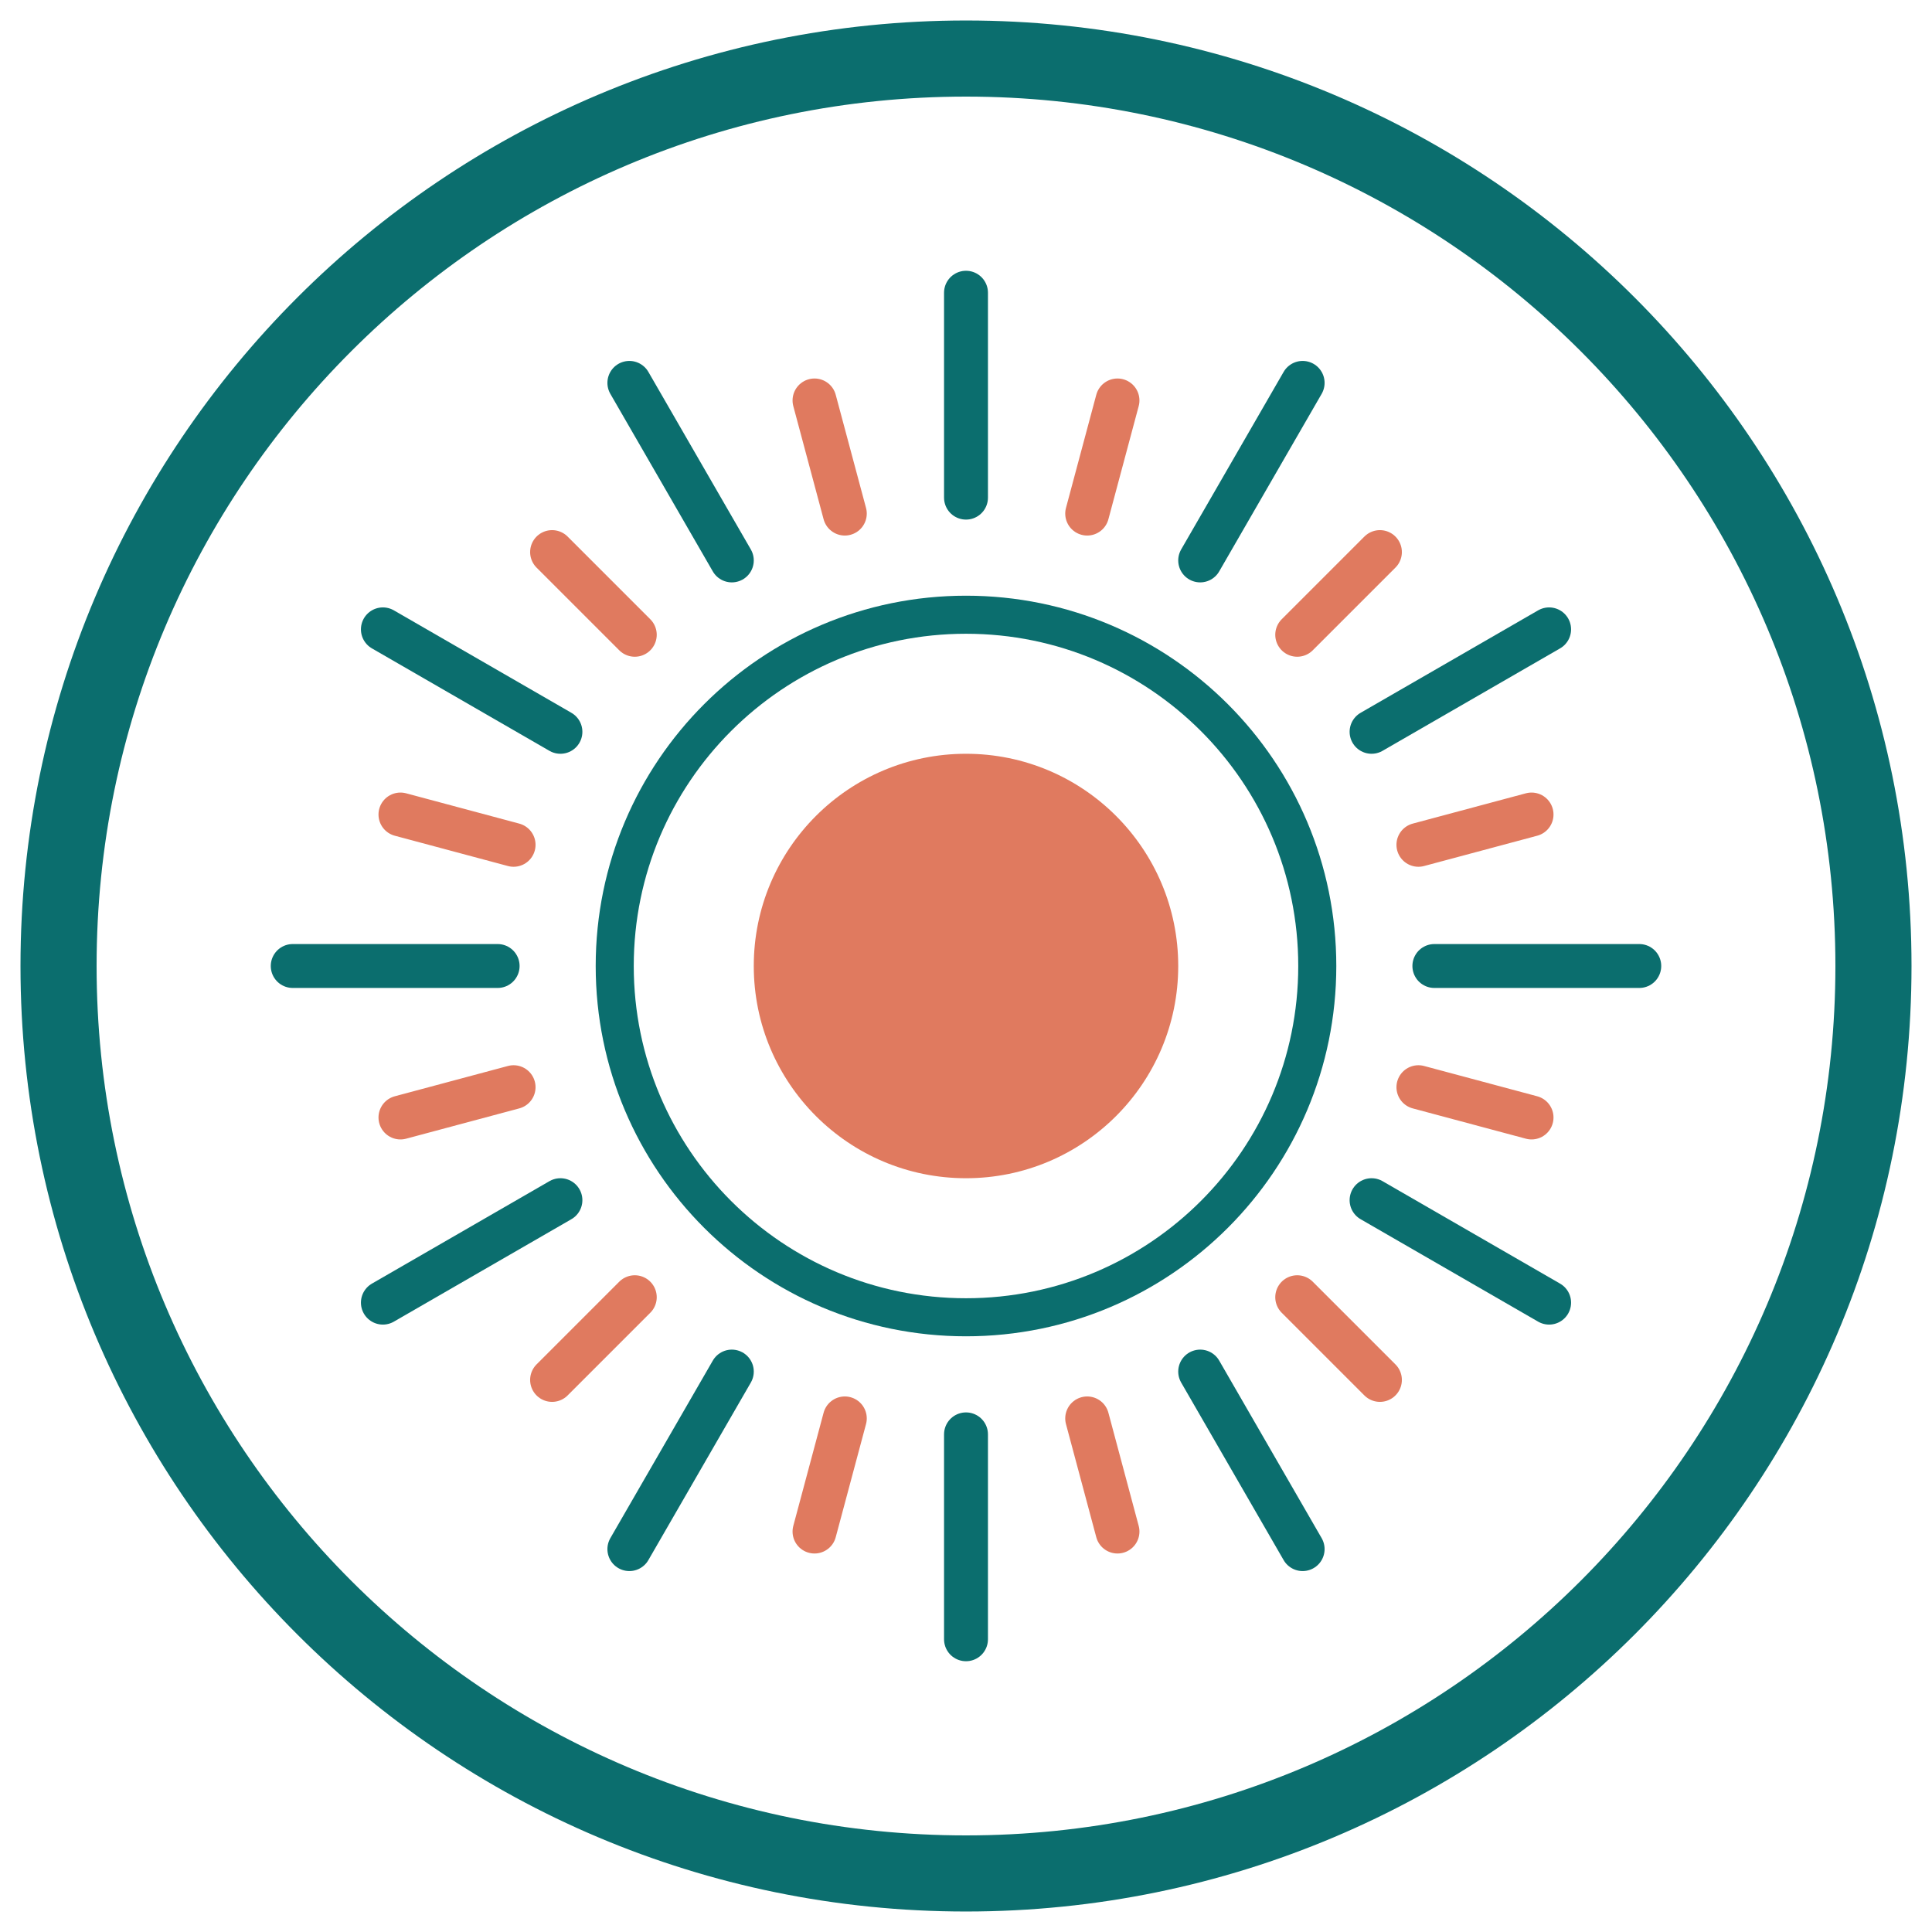
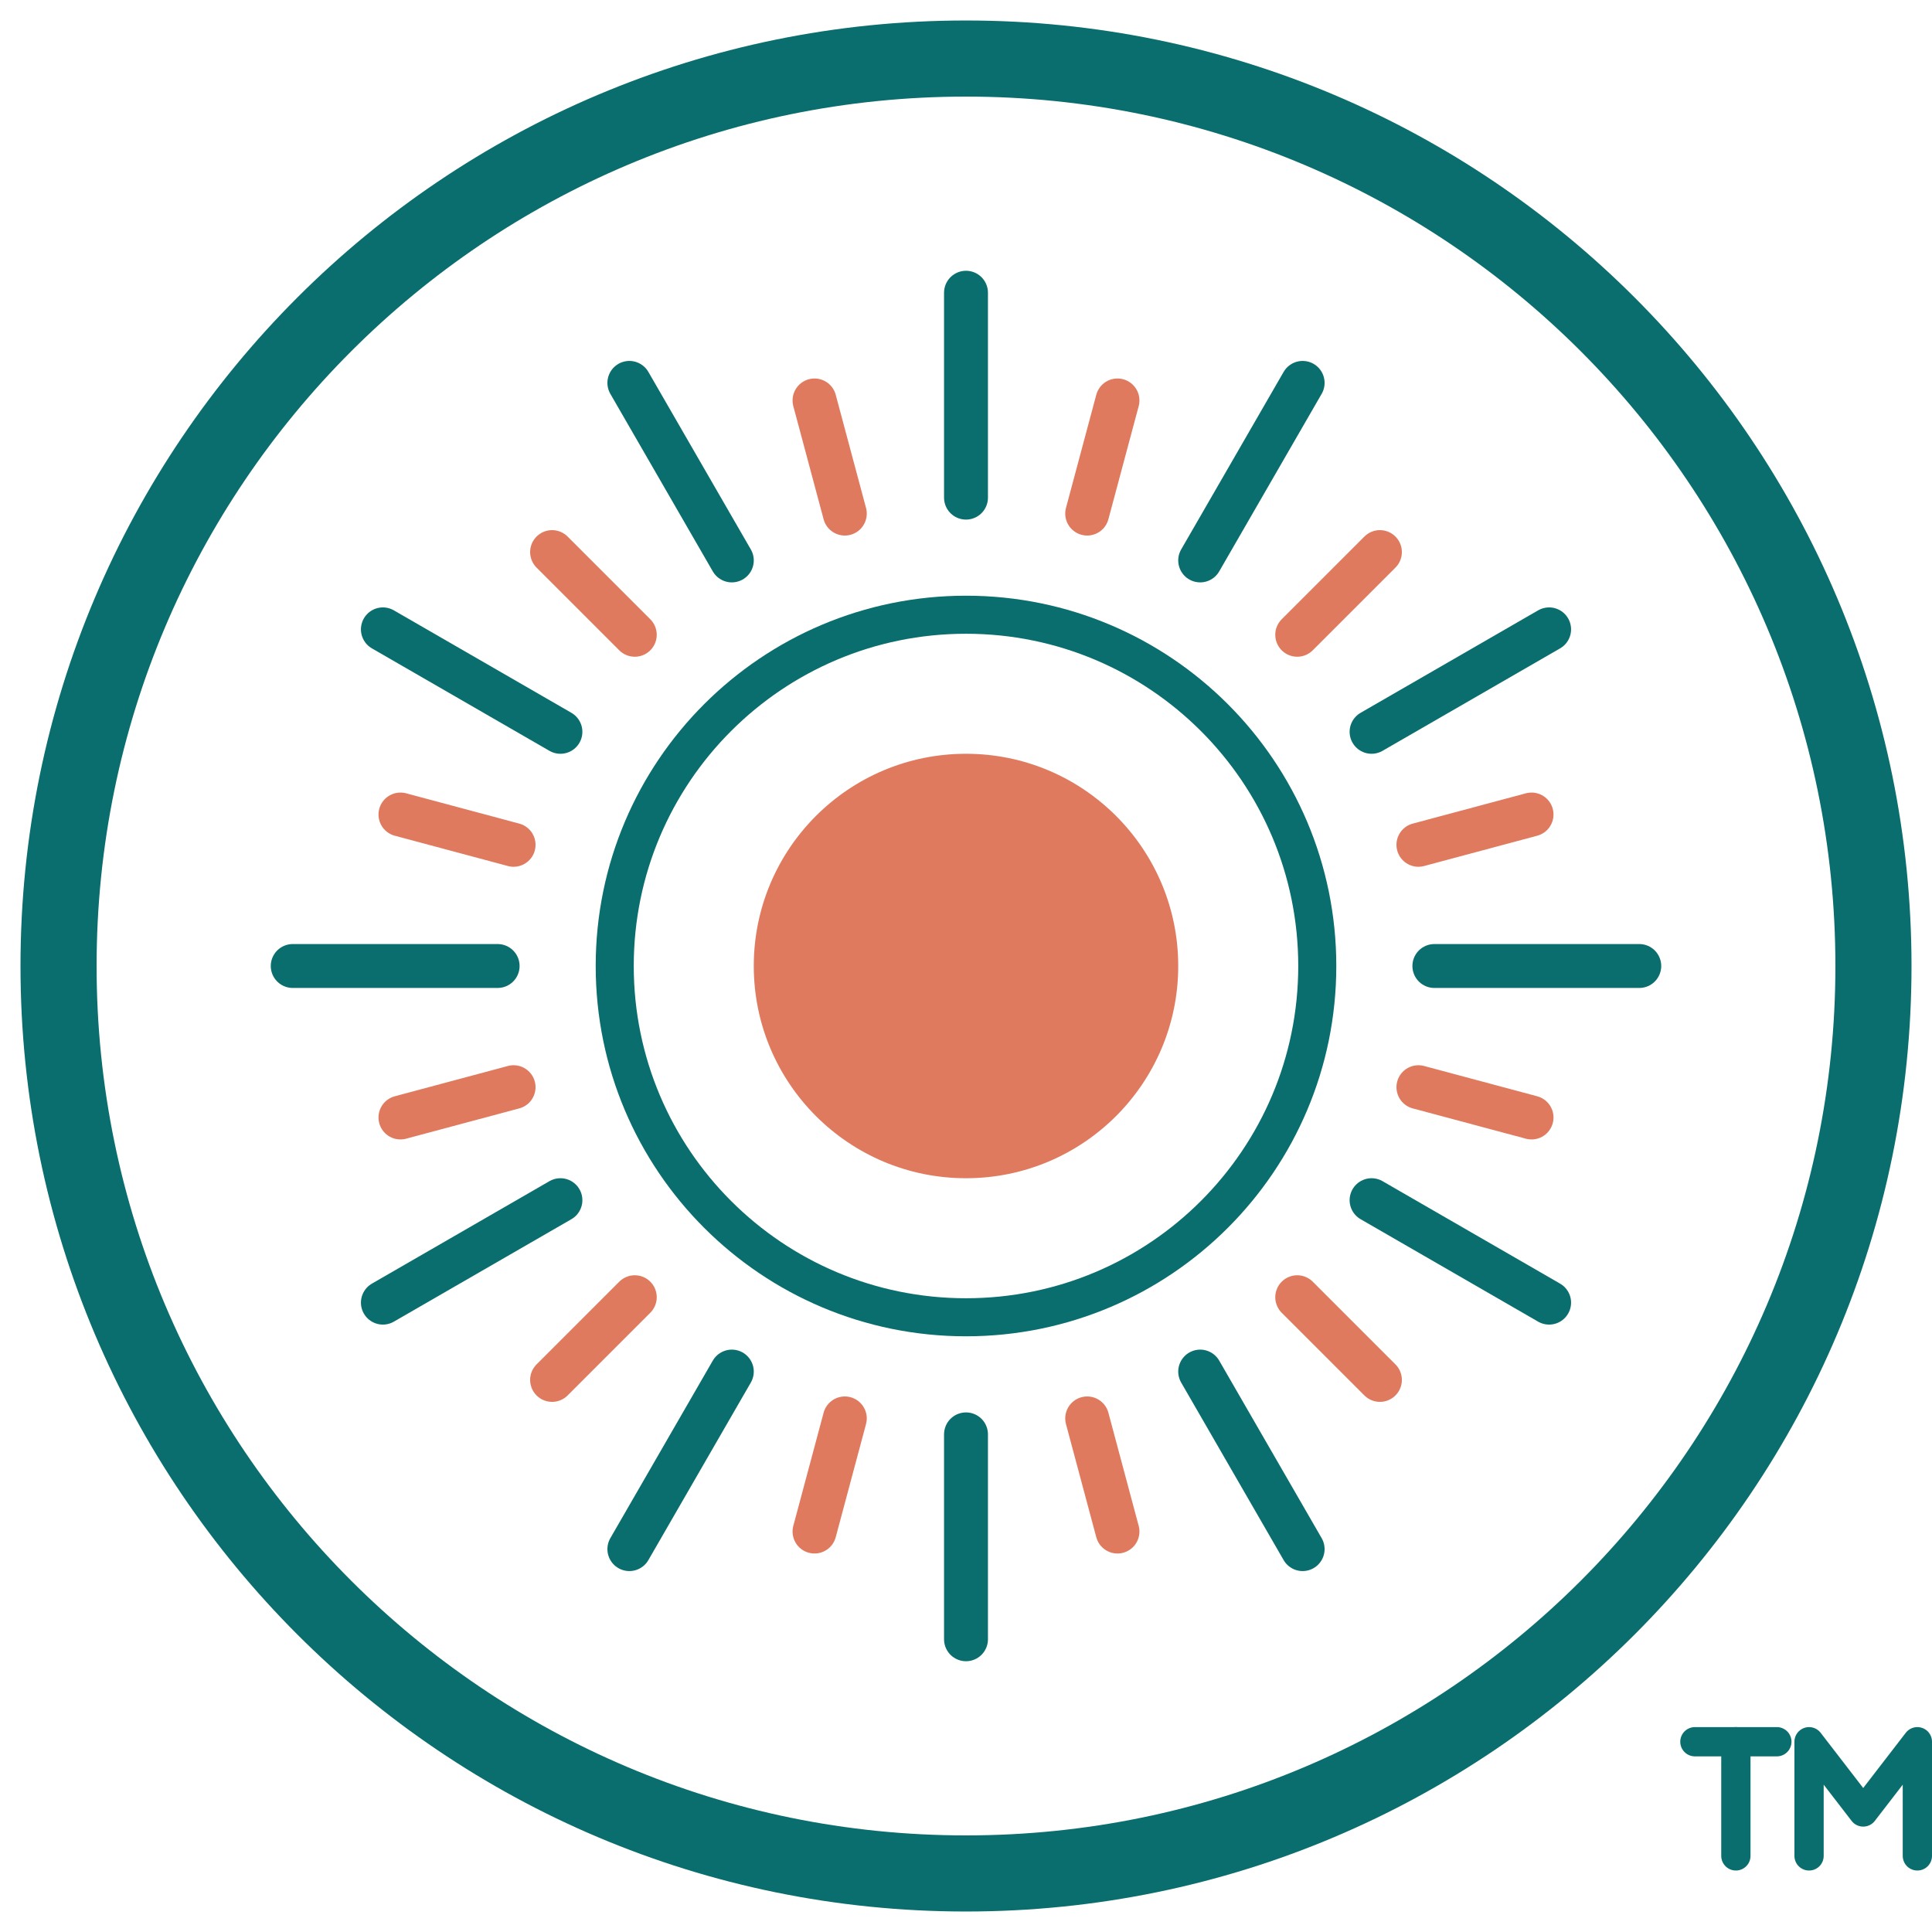
<svg xmlns="http://www.w3.org/2000/svg" viewBox="1312 40 1320 1320" width="1320" height="1320">
  <circle cx="1972.0" cy="700" r="620" fill="none" stroke="#0B6E6E" stroke-width="52" />
  <circle cx="1972.0" cy="700" r="145" fill="#E07A5F" />
  <circle cx="1972.0" cy="700" r="240" fill="none" stroke="#0B6E6E" stroke-width="26" />
  <line x1="2292.0" y1="700.0" x2="2432.0" y2="700.0" stroke="#0B6E6E" stroke-width="30" stroke-linecap="round" />
  <line x1="2281.1" y1="782.8" x2="2358.4" y2="803.5" stroke="#E07A5F" stroke-width="30" stroke-linecap="round" />
  <line x1="2249.1" y1="860.0" x2="2370.4" y2="930.0" stroke="#0B6E6E" stroke-width="30" stroke-linecap="round" />
  <line x1="2198.3" y1="926.3" x2="2254.8" y2="982.8" stroke="#E07A5F" stroke-width="30" stroke-linecap="round" />
  <line x1="2132.0" y1="977.1" x2="2202.0" y2="1098.4" stroke="#0B6E6E" stroke-width="30" stroke-linecap="round" />
  <line x1="2054.8" y1="1009.1" x2="2075.5" y2="1086.4" stroke="#E07A5F" stroke-width="30" stroke-linecap="round" />
  <line x1="1972.0" y1="1020.0" x2="1972.0" y2="1160.0" stroke="#0B6E6E" stroke-width="30" stroke-linecap="round" />
  <line x1="1889.2" y1="1009.1" x2="1868.5" y2="1086.4" stroke="#E07A5F" stroke-width="30" stroke-linecap="round" />
  <line x1="1812.0" y1="977.1" x2="1742.0" y2="1098.4" stroke="#0B6E6E" stroke-width="30" stroke-linecap="round" />
  <line x1="1745.7" y1="926.3" x2="1689.2" y2="982.8" stroke="#E07A5F" stroke-width="30" stroke-linecap="round" />
  <line x1="1694.9" y1="860.0" x2="1573.6" y2="930.0" stroke="#0B6E6E" stroke-width="30" stroke-linecap="round" />
  <line x1="1662.9" y1="782.8" x2="1585.6" y2="803.5" stroke="#E07A5F" stroke-width="30" stroke-linecap="round" />
  <line x1="1652.0" y1="700.0" x2="1512.0" y2="700.0" stroke="#0B6E6E" stroke-width="30" stroke-linecap="round" />
  <line x1="1662.9" y1="617.2" x2="1585.6" y2="596.5" stroke="#E07A5F" stroke-width="30" stroke-linecap="round" />
  <line x1="1694.9" y1="540.0" x2="1573.6" y2="470.0" stroke="#0B6E6E" stroke-width="30" stroke-linecap="round" />
  <line x1="1745.7" y1="473.7" x2="1689.2" y2="417.2" stroke="#E07A5F" stroke-width="30" stroke-linecap="round" />
  <line x1="1812.0" y1="422.9" x2="1742.0" y2="301.6" stroke="#0B6E6E" stroke-width="30" stroke-linecap="round" />
  <line x1="1889.2" y1="390.9" x2="1868.5" y2="313.6" stroke="#E07A5F" stroke-width="30" stroke-linecap="round" />
  <line x1="1972.0" y1="380.0" x2="1972.0" y2="240.0" stroke="#0B6E6E" stroke-width="30" stroke-linecap="round" />
  <line x1="2054.8" y1="390.9" x2="2075.5" y2="313.6" stroke="#E07A5F" stroke-width="30" stroke-linecap="round" />
  <line x1="2132.0" y1="422.9" x2="2202.0" y2="301.6" stroke="#0B6E6E" stroke-width="30" stroke-linecap="round" />
  <line x1="2198.3" y1="473.7" x2="2254.8" y2="417.2" stroke="#E07A5F" stroke-width="30" stroke-linecap="round" />
  <line x1="2249.1" y1="540.0" x2="2370.4" y2="470.0" stroke="#0B6E6E" stroke-width="30" stroke-linecap="round" />
  <line x1="2281.1" y1="617.2" x2="2358.4" y2="596.5" stroke="#E07A5F" stroke-width="30" stroke-linecap="round" />
+   <g stroke="#0B6E6E" stroke-width="20" stroke-linecap="round" stroke-linejoin="round" fill="none">
+     <line x1="2470" y1="1230" x2="2526" y2="1230" />
+     <line x1="2498" y1="1230" x2="2498" y2="1308" />
+     <polyline points="2548,1308 2548,1230 2585,1278 2622,1230 2622,1308" />
+   </g>
</svg>
